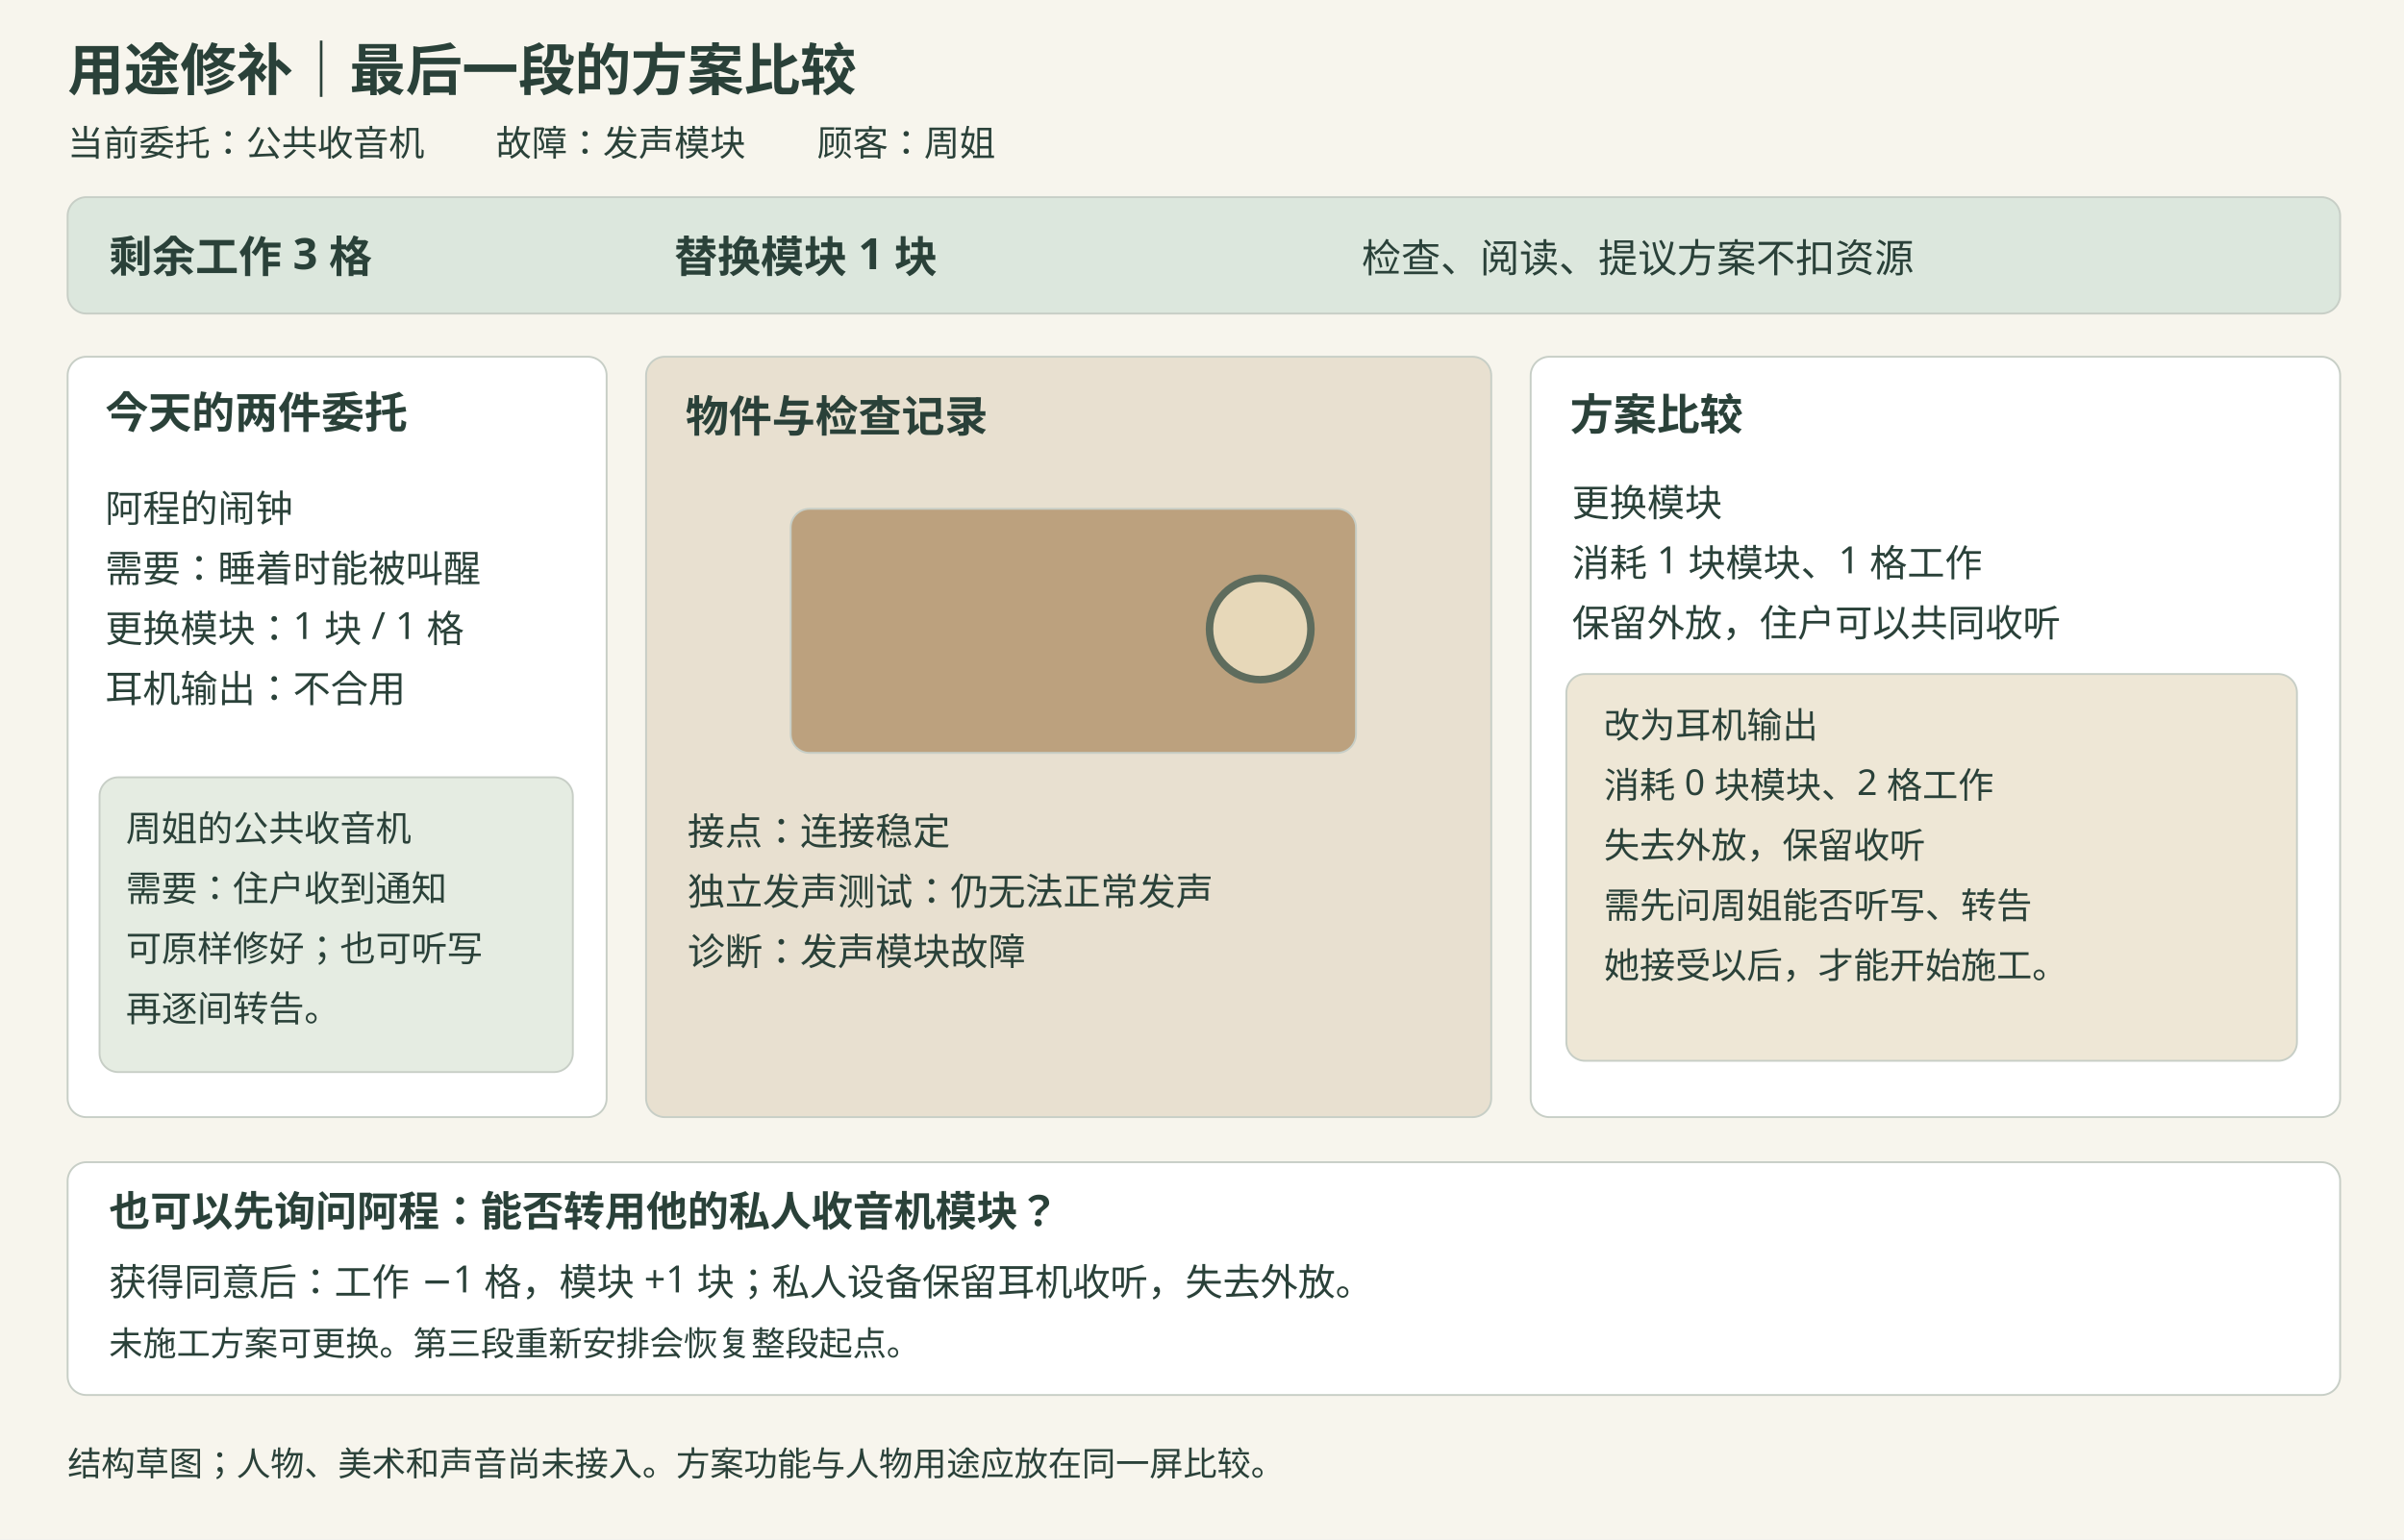
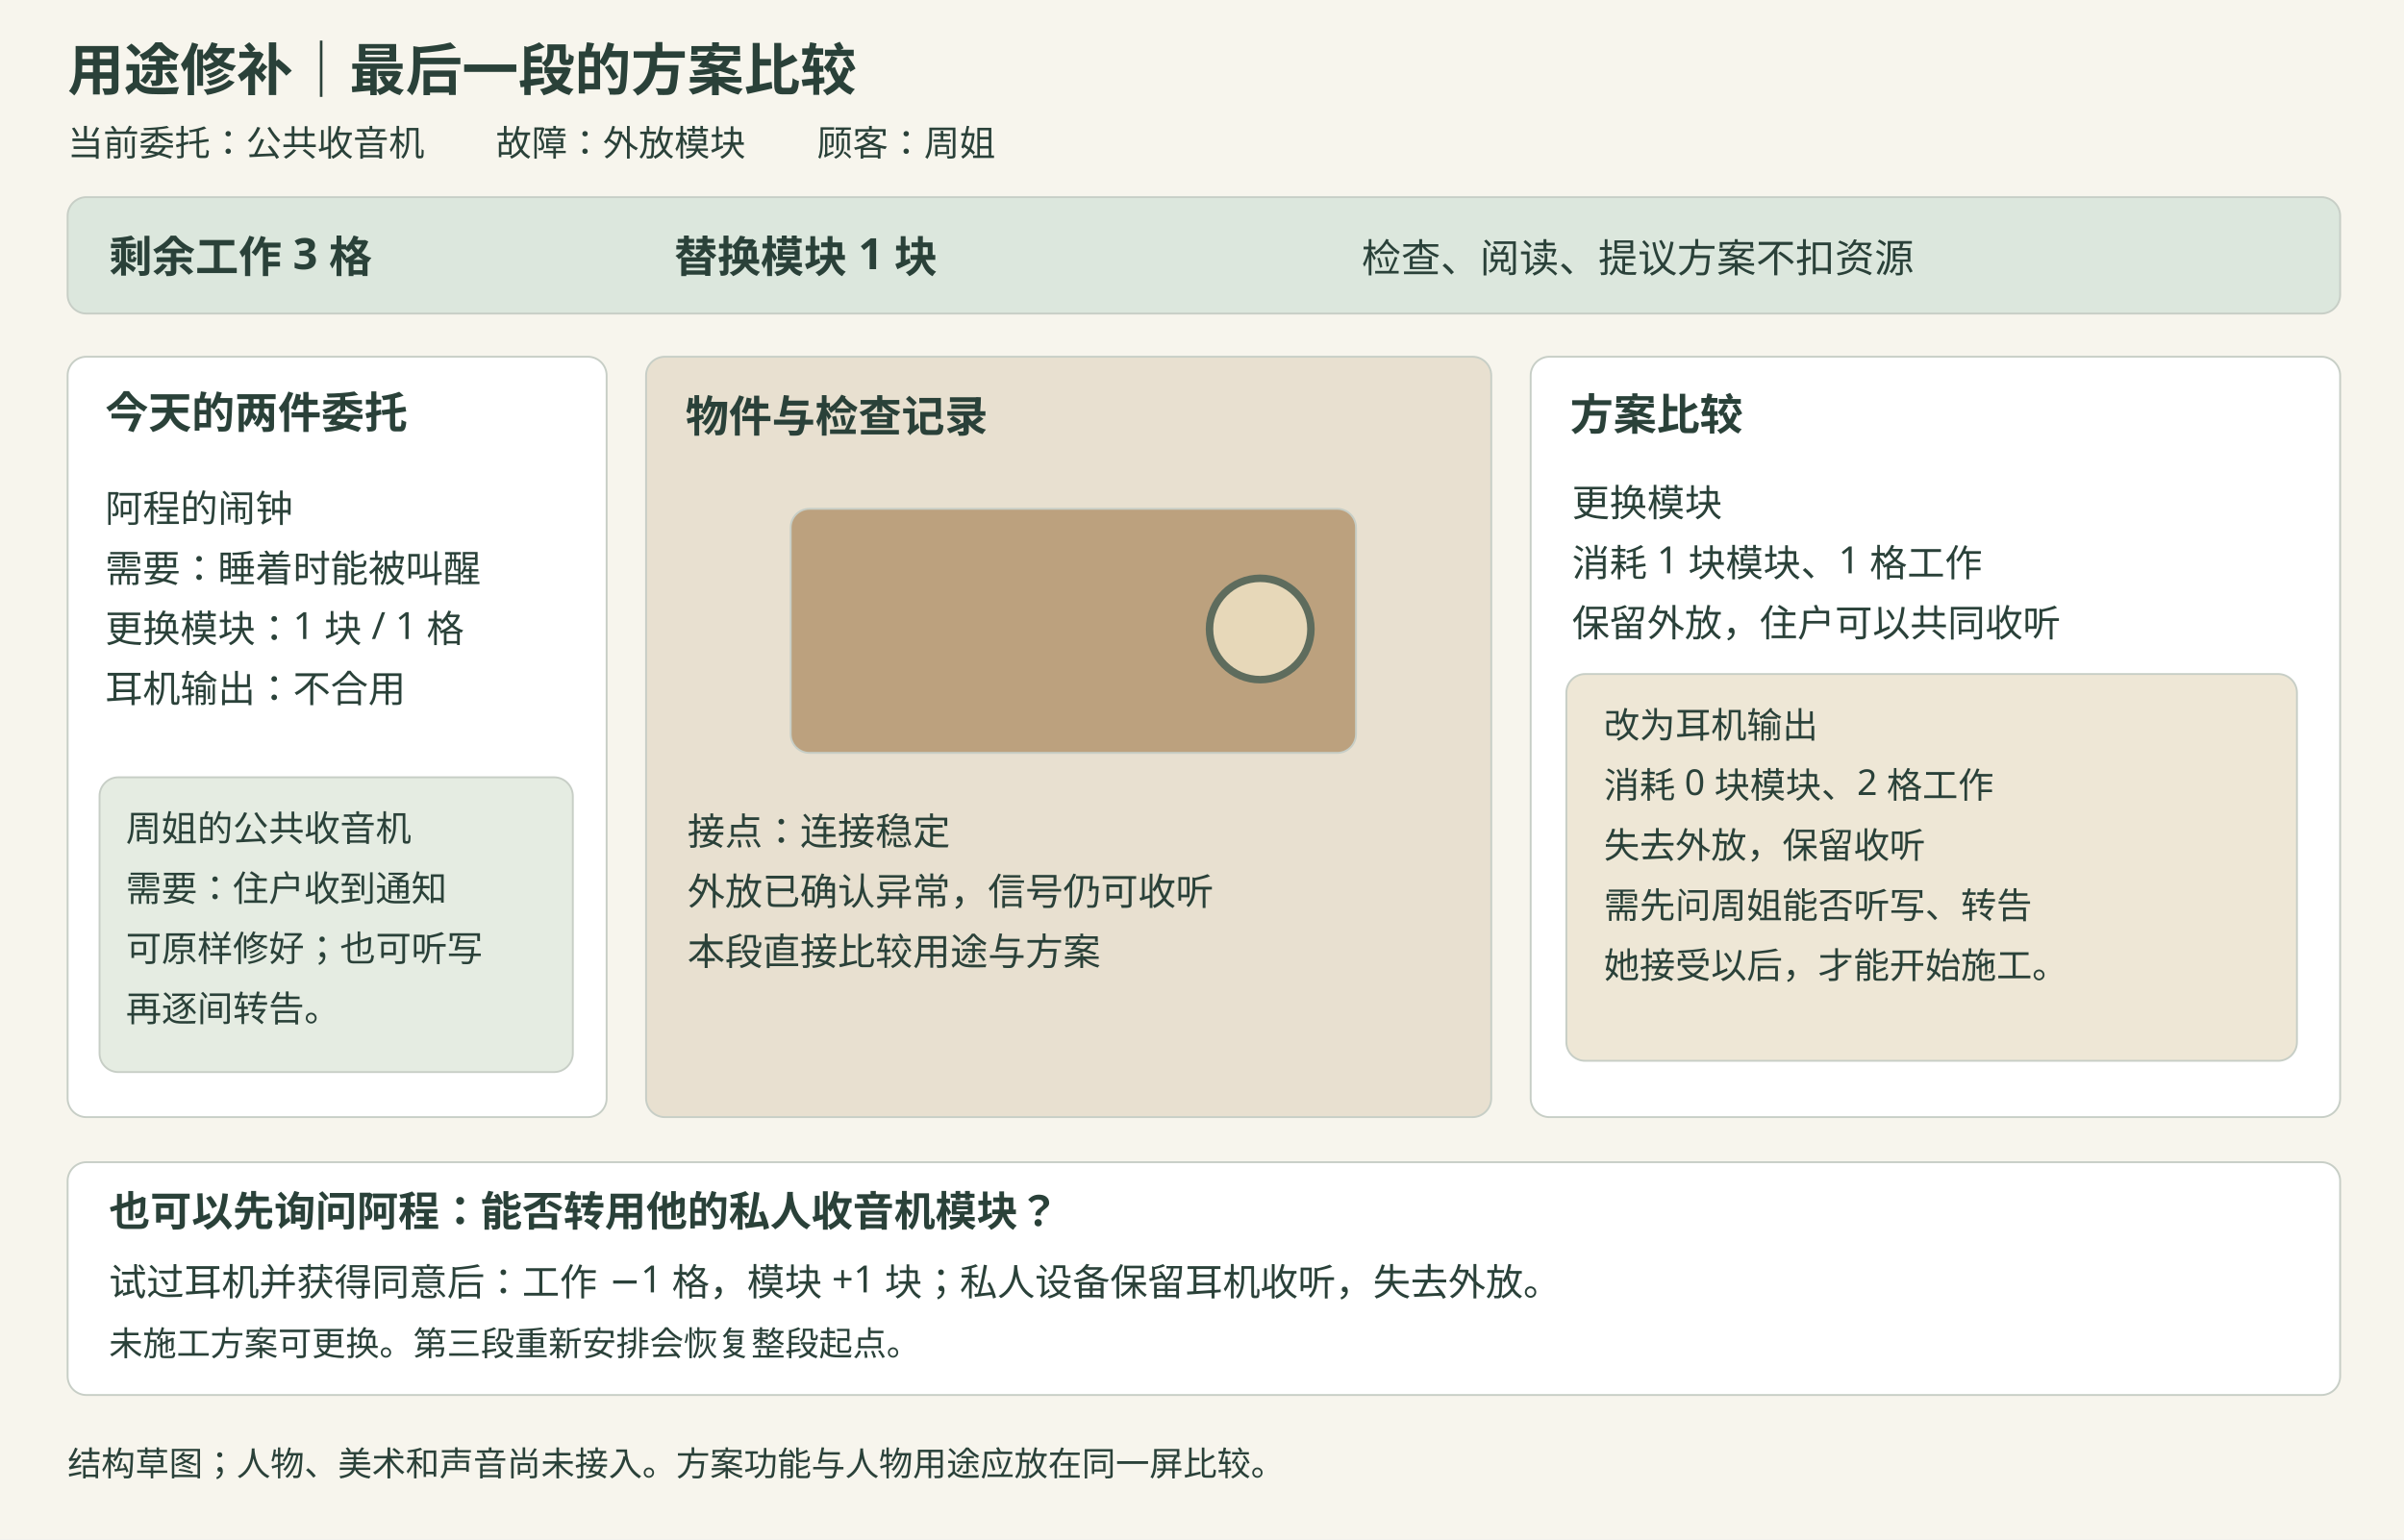
<svg xmlns="http://www.w3.org/2000/svg" width="1280" height="820">
  <defs>
    <marker id="a" markerWidth="8" markerHeight="8" refX="6" refY="3" orient="auto">
      <path d="M0 0 L6 3 L0 6" fill="none" stroke="#6a8b7c" />
    </marker>
  </defs>
  <rect width="100%" height="100%" fill="#f7f5ed" />
  <g font-family="Microsoft YaHei,sans-serif">
    <text x="36" y="48" font-size="30" font-weight="700" fill="#2a4139">用途修补｜最后一段的方案比较</text>
-     <text x="36" y="83" font-size="19" font-weight="400" fill="#2a4139">当前委托：公共收音机　　故障：发声模块　　顾客：周姐</text>
+     <text x="36" y="83" font-size="19" font-weight="400" fill="#2a4139">当前委托：公共收音机　　故障：外放模块　　顾客：周姐</text>
    <rect x="36" y="105" width="1210" height="62" rx="10" fill="#dce7dd" stroke="#c7cec6" />
    <text x="58" y="145" font-size="23" font-weight="700" fill="#2a4139">剩余工作 3 格</text>
    <text x="359" y="145" font-size="23" font-weight="700" fill="#2a4139">替换模块 1 块</text>
    <text x="725" y="145" font-size="21" font-weight="400" fill="#2a4139">检查、阅读、提议方案不扣资源</text>
    <rect x="36" y="190" width="287" height="405" rx="10" fill="#fff" stroke="#c7cec6" />
    <text x="56" y="228" font-size="23" font-weight="700" fill="#2a4139">今天的两件委托</text>
    <text x="56" y="278" font-size="20" font-weight="400" fill="#2a4139">阿程的闹钟</text>
    <text x="56" y="310" font-size="20" font-weight="400" fill="#2a4139">需要：睡着时能被叫醒</text>
    <text x="56" y="342" font-size="20" font-weight="400" fill="#2a4139">更换模块：1 块 / 1 格</text>
    <text x="56" y="374" font-size="20" font-weight="400" fill="#2a4139">耳机输出：不合用</text>
    <rect x="53" y="414" width="252" height="157" rx="10" fill="#e5ece2" stroke="#c7cec6" />
    <text x="67" y="448" font-size="19" font-weight="400" fill="#2a4139">周姐的公共收音机</text>
    <text x="67" y="480" font-size="19" font-weight="400" fill="#2a4139">需要：住户收到通知</text>
    <text x="67" y="512" font-size="19" font-weight="400" fill="#2a4139">可原样修好；也可听写</text>
    <text x="67" y="544" font-size="19" font-weight="400" fill="#2a4139">再逐间转告。</text>
    <rect x="344" y="190" width="450" height="405" rx="10" fill="#e8e0d0" stroke="#c7cec6" />
    <text x="365" y="230" font-size="23" font-weight="700" fill="#2a4139">物件与检查记录</text>
    <rect x="421" y="271" width="301" height="130" rx="10" fill="#bca17e" stroke="#c7cec6" />
    <circle cx="671" cy="335" r="27" fill="#e7d8b9" stroke="#5e6c5d" stroke-width="4" />
    <text x="366" y="450" font-size="20" font-weight="400" fill="#2a4139">接点：连接稳定</text>
-     <text x="366" y="482" font-size="20" font-weight="400" fill="#2a4139">独立发声测试：仍无法正常发声</text>
-     <text x="366" y="514" font-size="20" font-weight="400" fill="#2a4139">诊断：发声模块故障</text>
+     <text x="366" y="482" font-size="20" font-weight="400" fill="#2a4139">外放已确认异常，信号仍可收听</text>
+     <text x="366" y="514" font-size="20" font-weight="400" fill="#2a4139">本段直接比较用途与方案</text>
    <rect x="815" y="190" width="431" height="405" rx="10" fill="#fff" stroke="#c7cec6" />
    <text x="836" y="229" font-size="23" font-weight="700" fill="#2a4139">方案比较</text>
    <text x="837" y="275" font-size="20" font-weight="400" fill="#2a4139">更换模块</text>
    <text x="837" y="307" font-size="20" font-weight="400" fill="#2a4139">消耗 1 块模块、1 格工作</text>
    <text x="837" y="339" font-size="20" font-weight="400" fill="#2a4139">保留外放，住户可以共同收听</text>
    <rect x="834" y="359" width="389" height="206" rx="10" fill="#eee7d6" stroke="#c7cec6" />
    <text x="854" y="393" font-size="19" font-weight="400" fill="#2a4139">改为耳机输出</text>
    <text x="854" y="425" font-size="19" font-weight="400" fill="#2a4139">消耗 0 块模块、2 格工作</text>
    <text x="854" y="457" font-size="19" font-weight="400" fill="#2a4139">失去外放，保留收听</text>
    <text x="854" y="489" font-size="19" font-weight="400" fill="#2a4139">需先问周姐能否听写、转告</text>
    <text x="854" y="521" font-size="19" font-weight="400" fill="#2a4139">她接受以后，才能开始施工。</text>
    <rect x="36" y="619" width="1210" height="124" rx="10" fill="#fff" stroke="#c7cec6" />
    <text x="58" y="653" font-size="22" font-weight="700" fill="#2a4139">也可以先询问阿程：能否转用他的私人收音机模块？</text>
-     <text x="58" y="690" font-size="20" font-weight="400" fill="#2a4139">获得同意后：工作 −1 格，模块 +1 块；私人设备保留耳机收听，失去外放。</text>
+     <text x="58" y="690" font-size="20" font-weight="400" fill="#2a4139">试过耳机并获得同意后：工作 −1 格，模块 +1 块；私人设备保留耳机收听，失去外放。</text>
    <text x="58" y="722" font-size="18" font-weight="400" fill="#2a4139">未施工方案可更换。第三段重新安排会恢复整段起点。</text>
    <text x="36" y="786" font-size="18" font-weight="400" fill="#2a4139">结构草图；人物、美术和声音尚未接入。方案功能与人物用途应放在同一屏比较。</text>
  </g>
</svg>
